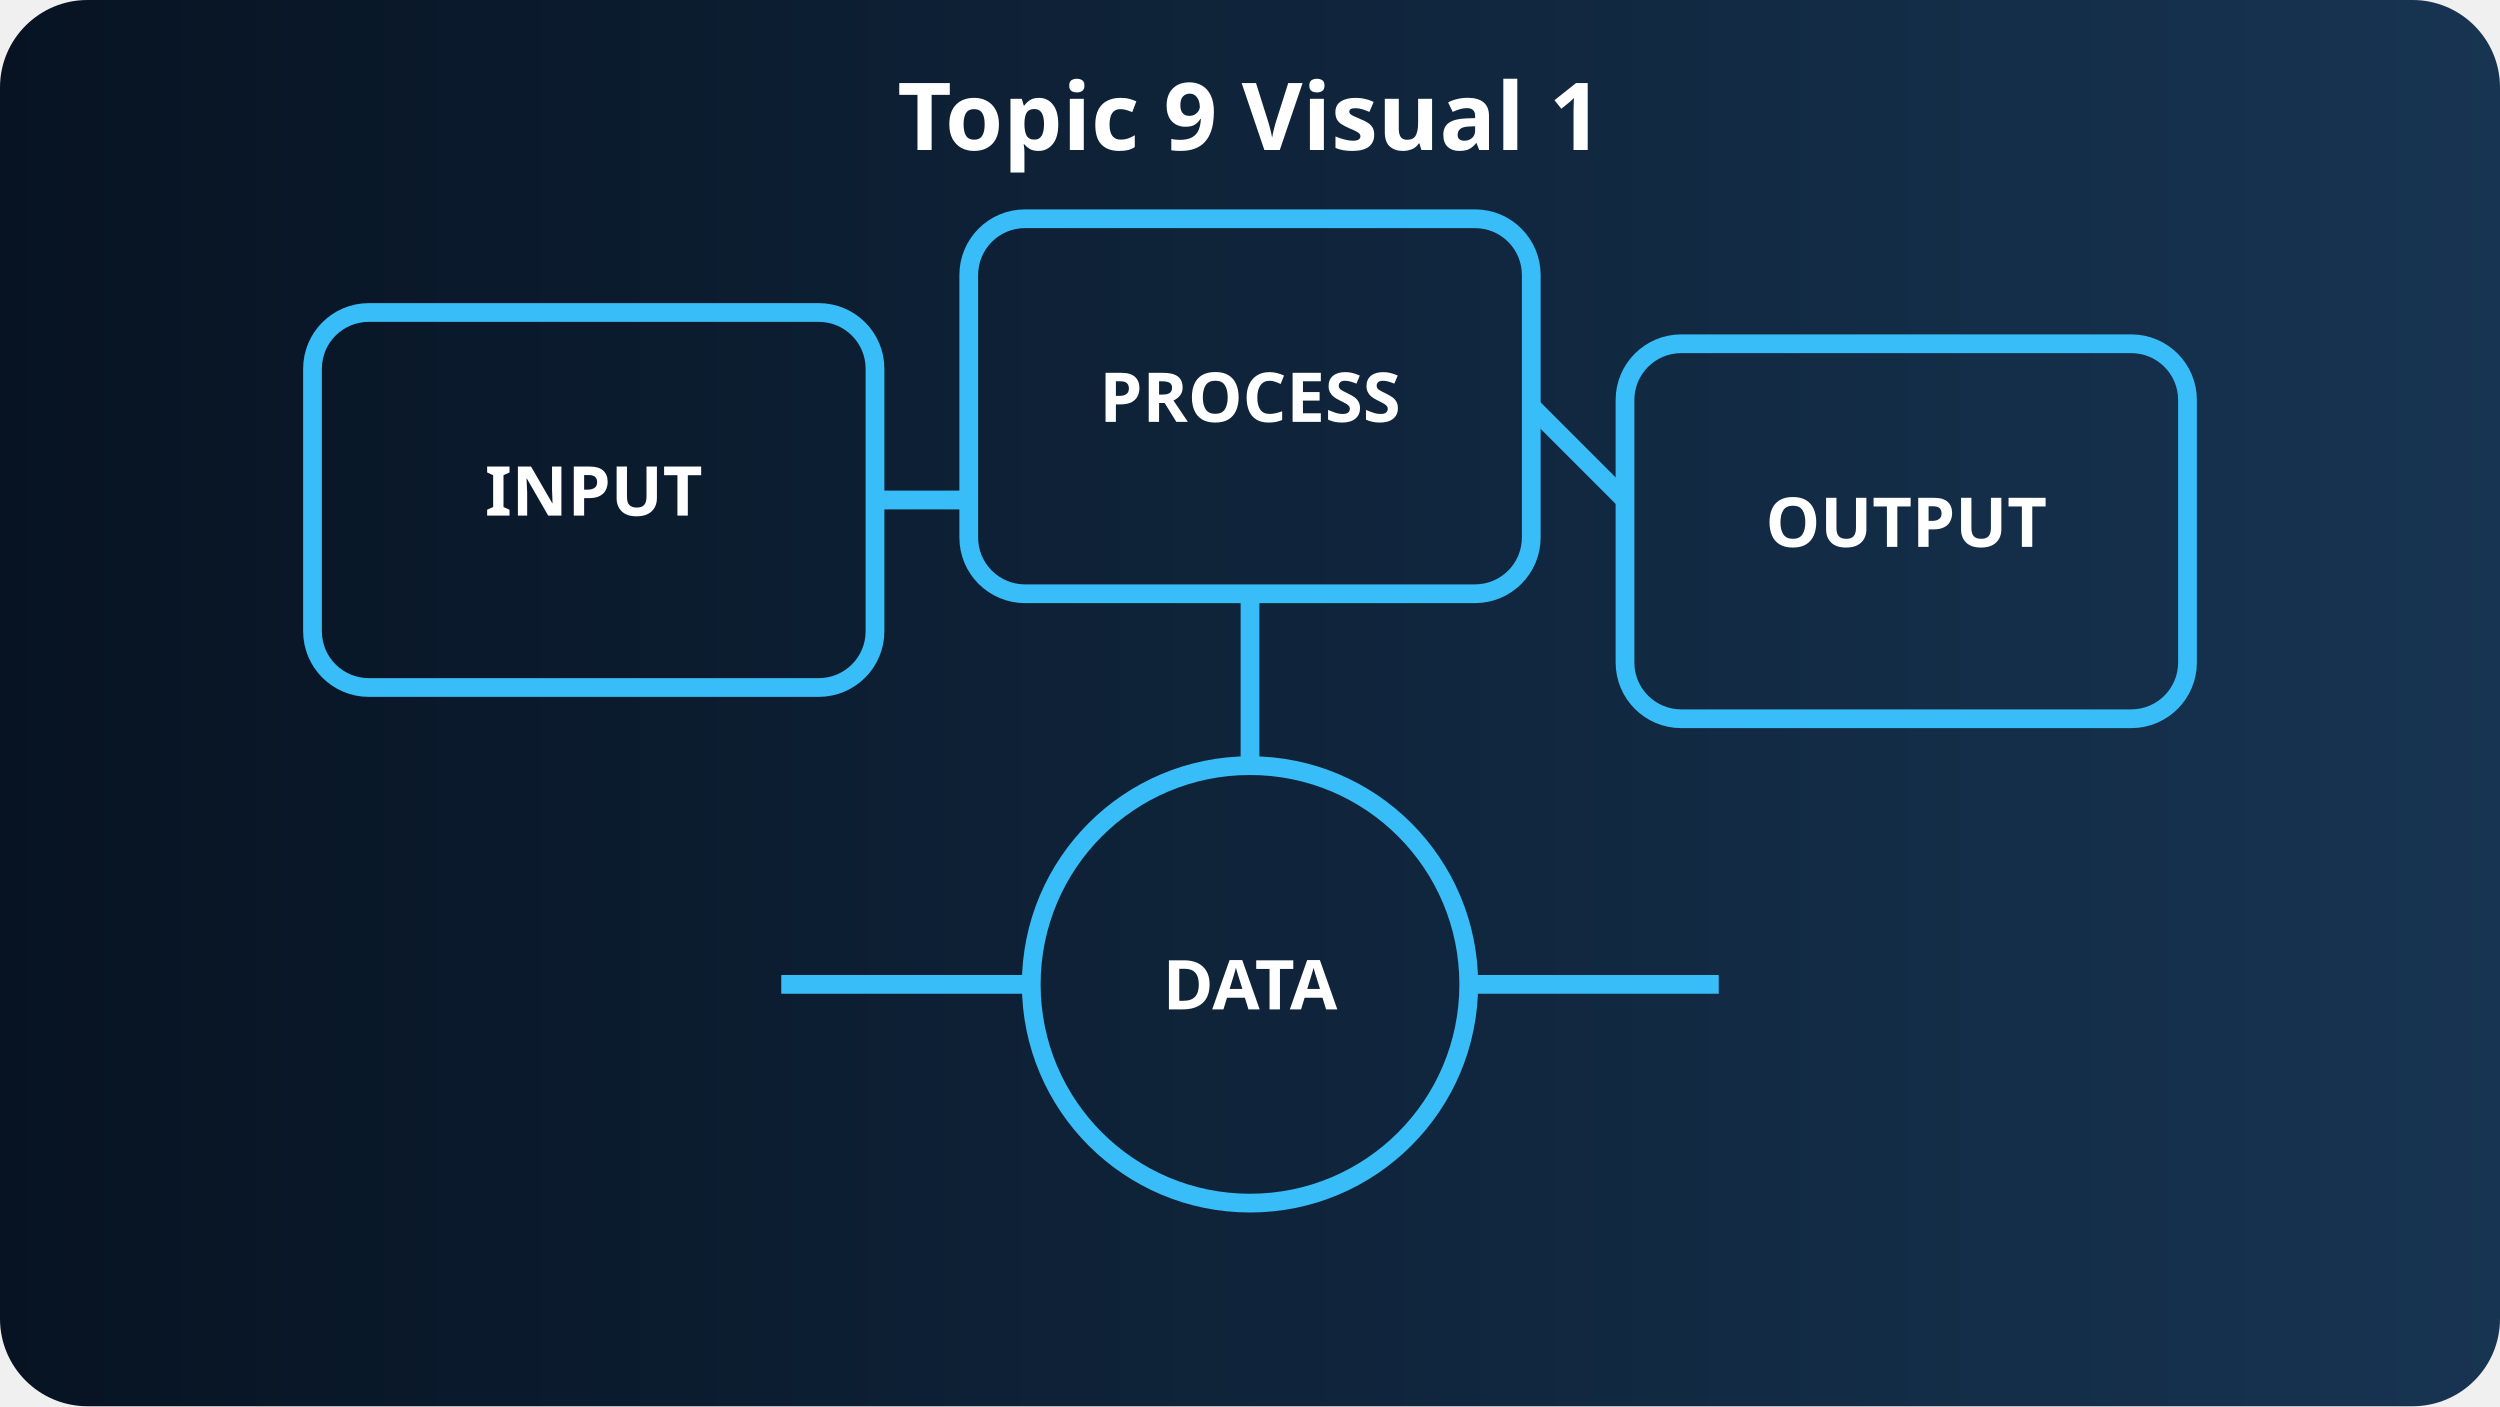
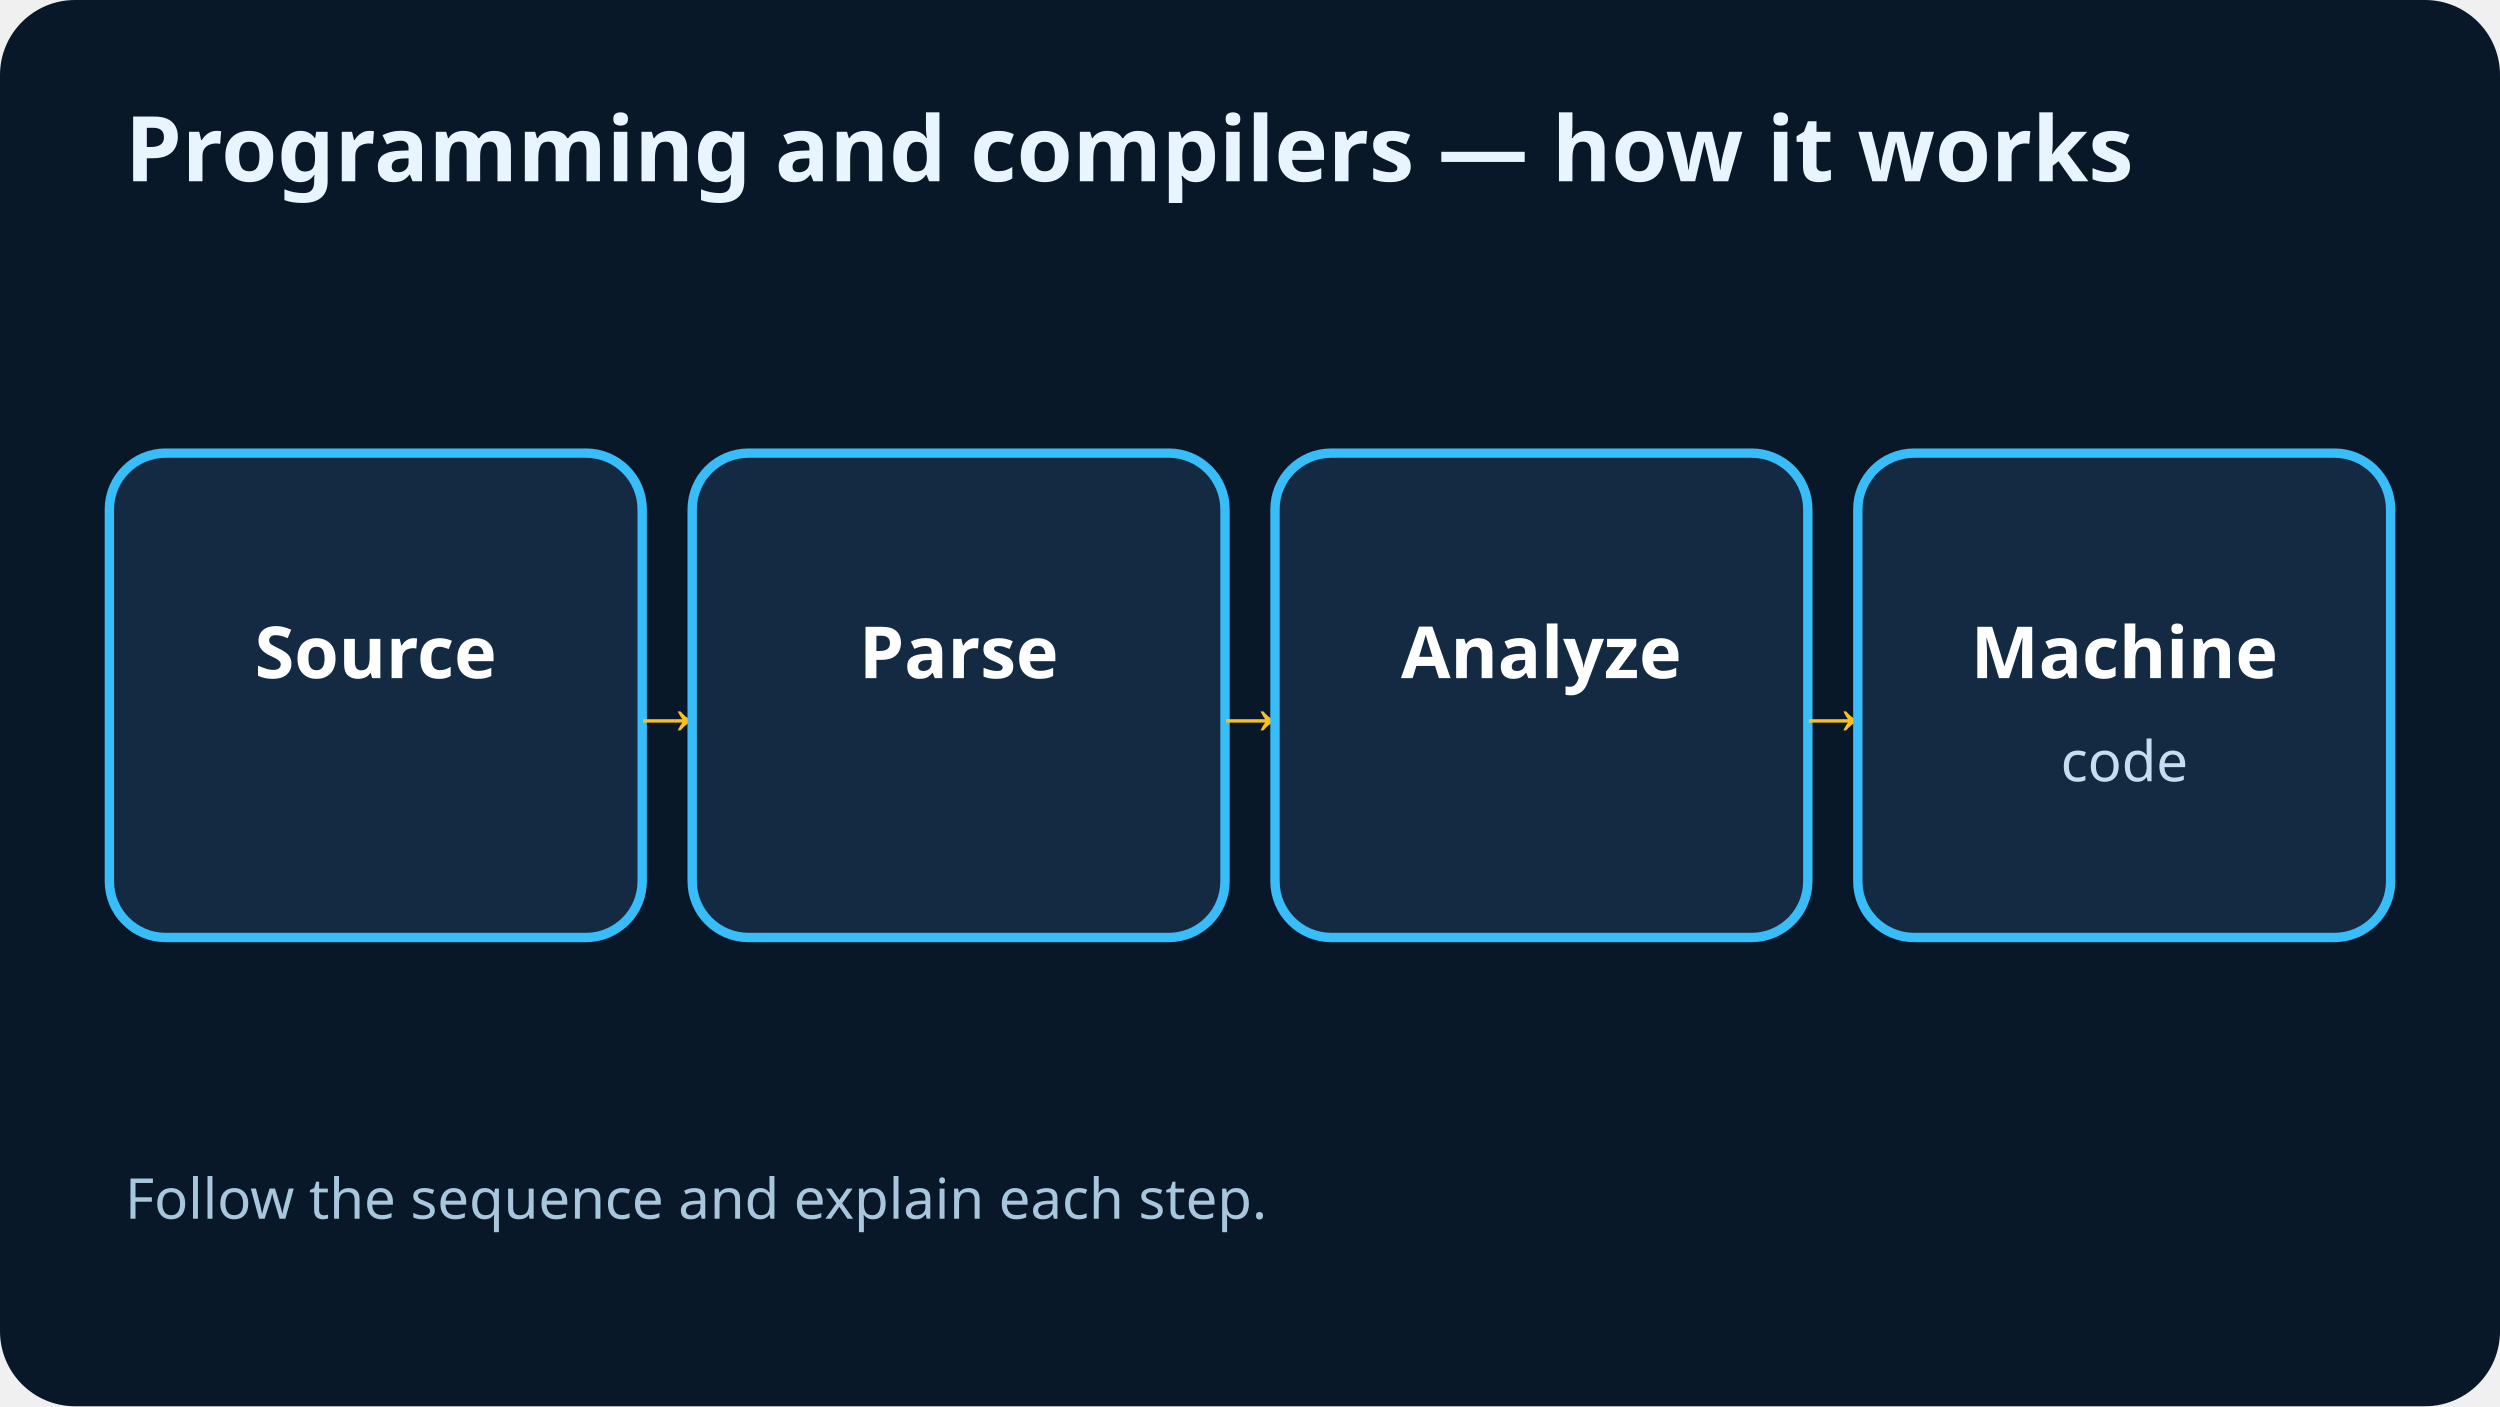
- <svg xmlns="http://www.w3.org/2000/svg" viewBox="0 0 800 450">
-   <defs>
-     <linearGradient id="g" x1="0" x2="1">
-       <stop stop-color="#071322" />
-       <stop offset="1" stop-color="#173452" />
-     </linearGradient>
-   </defs>
-   <rect width="800" height="450" rx="28" fill="url(#g)" />
-   <g fill="none" stroke="#38bdf8" stroke-width="6">
-     <rect x="100" y="100" width="180" height="120" rx="18" />
-     <rect x="310" y="70" width="180" height="120" rx="18" />
-     <rect x="520" y="110" width="180" height="120" rx="18" />
-     <path d="M280 160h30M490 130l30 30" />
-     <circle cx="400" cy="315" r="70" />
-     <path d="M400 245v-55M330 315h-80M470 315h80" />
-   </g>
-   <g fill="white" font-family="system-ui" font-weight="800" text-anchor="middle">
-     <text x="400" y="48" font-size="30">Topic 9 Visual 1</text>
-     <text x="190" y="165" font-size="22">INPUT</text>
-     <text x="400" y="135" font-size="22">PROCESS</text>
-     <text x="610" y="175" font-size="22">OUTPUT</text>
-     <text x="400" y="323" font-size="22">DATA</text>
-   </g>
+ <svg xmlns="http://www.w3.org/2000/svg" viewBox="0 0 800 450" role="img" aria-label="Programming and compilers diagram">
+   <rect width="800" height="450" rx="24" fill="#091829" />
+   <text x="40" y="58" fill="#e8f5ff" font-size="29" font-family="system-ui" font-weight="bold">Programming and compilers — how it works</text>
+   <rect x="35.0" y="145" width="170.5" height="155" rx="18" fill="#132a42" stroke="#39bdf8" stroke-width="3" />
+   <text x="120.2" y="217" text-anchor="middle" fill="white" font-family="system-ui" font-weight="bold" font-size="23">Source</text>
+   <text x="213.5" y="235" text-anchor="middle" fill="#fbbf24" font-size="26">→</text>
+   <rect x="221.5" y="145" width="170.5" height="155" rx="18" fill="#132a42" stroke="#39bdf8" stroke-width="3" />
+   <text x="306.8" y="217" text-anchor="middle" fill="white" font-family="system-ui" font-weight="bold" font-size="23">Parse</text>
+   <text x="400.0" y="235" text-anchor="middle" fill="#fbbf24" font-size="26">→</text>
+   <rect x="408.0" y="145" width="170.5" height="155" rx="18" fill="#132a42" stroke="#39bdf8" stroke-width="3" />
+   <text x="493.2" y="217" text-anchor="middle" fill="white" font-family="system-ui" font-weight="bold" font-size="23">Analyze</text>
+   <text x="586.5" y="235" text-anchor="middle" fill="#fbbf24" font-size="26">→</text>
+   <rect x="594.5" y="145" width="170.5" height="155" rx="18" fill="#132a42" stroke="#39bdf8" stroke-width="3" />
+   <text x="679.8" y="217" text-anchor="middle" fill="white" font-family="system-ui" font-weight="bold" font-size="23">Machine</text>
+   <text x="679.8" y="250" text-anchor="middle" fill="#c8def0" font-family="system-ui" font-size="18">code</text>
+   <text x="40" y="390" fill="#a8c7dd" font-family="system-ui" font-size="18">Follow the sequence and explain each step.</text>
</svg>
